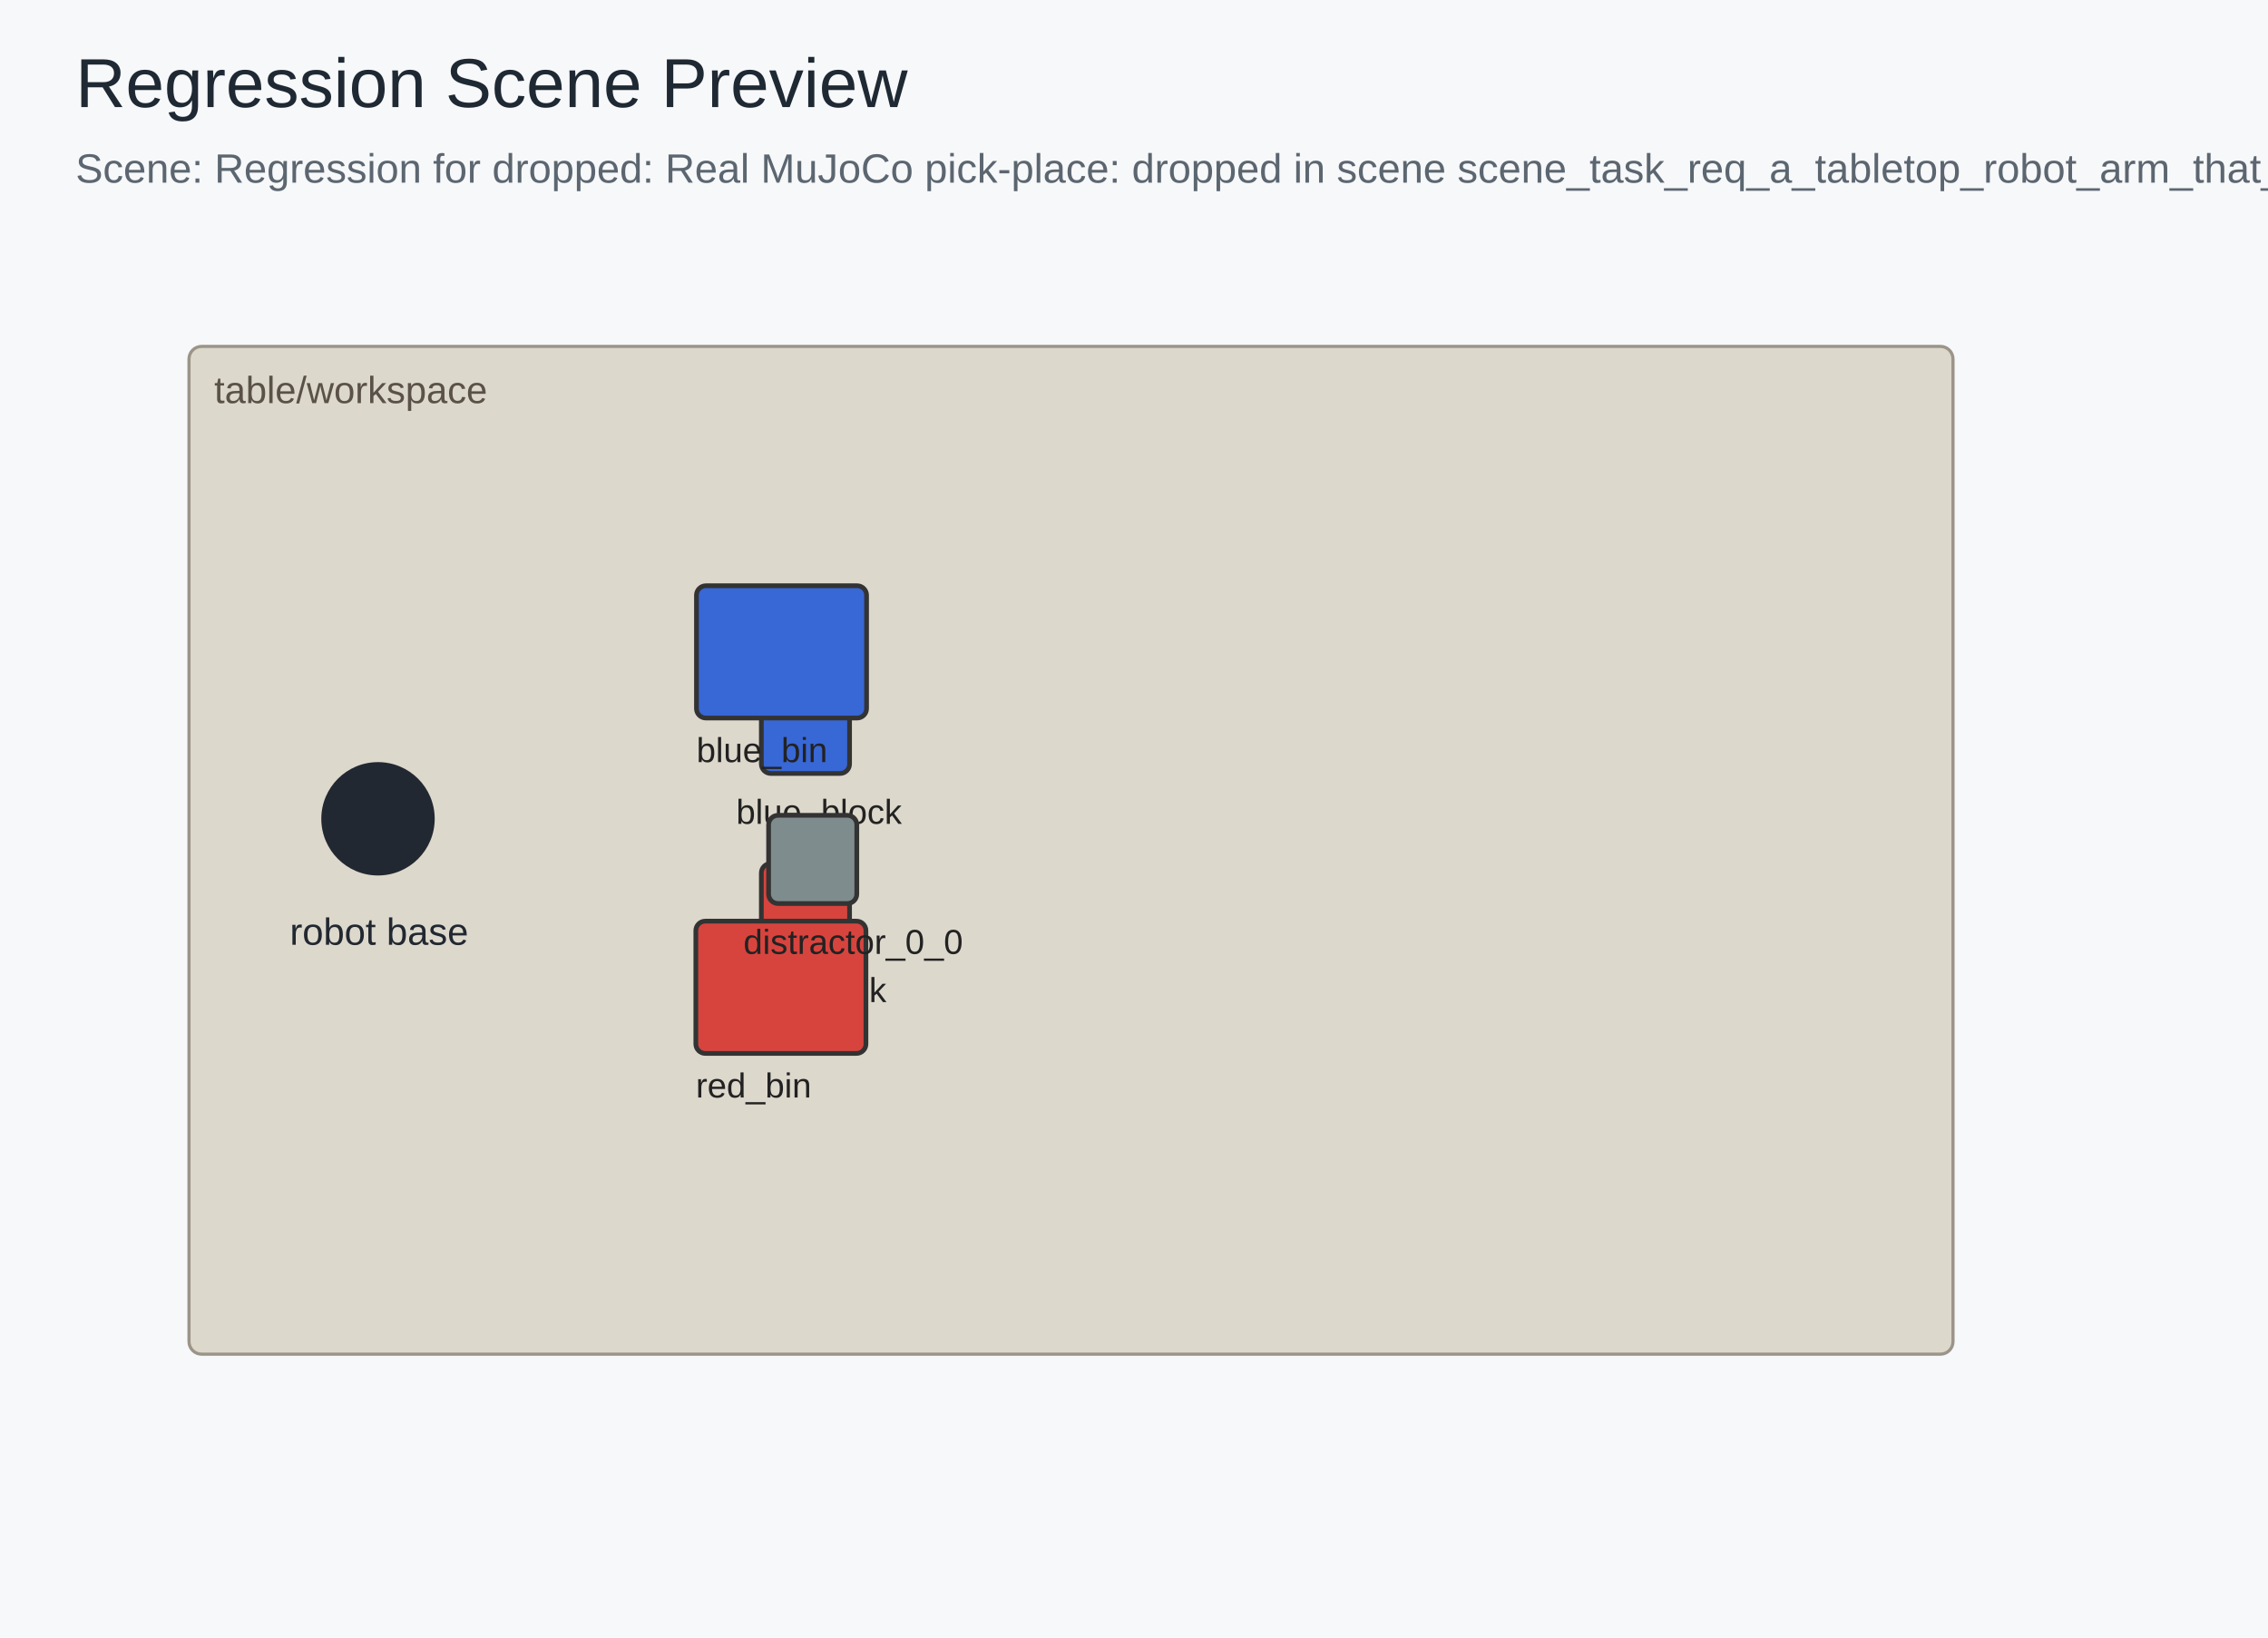
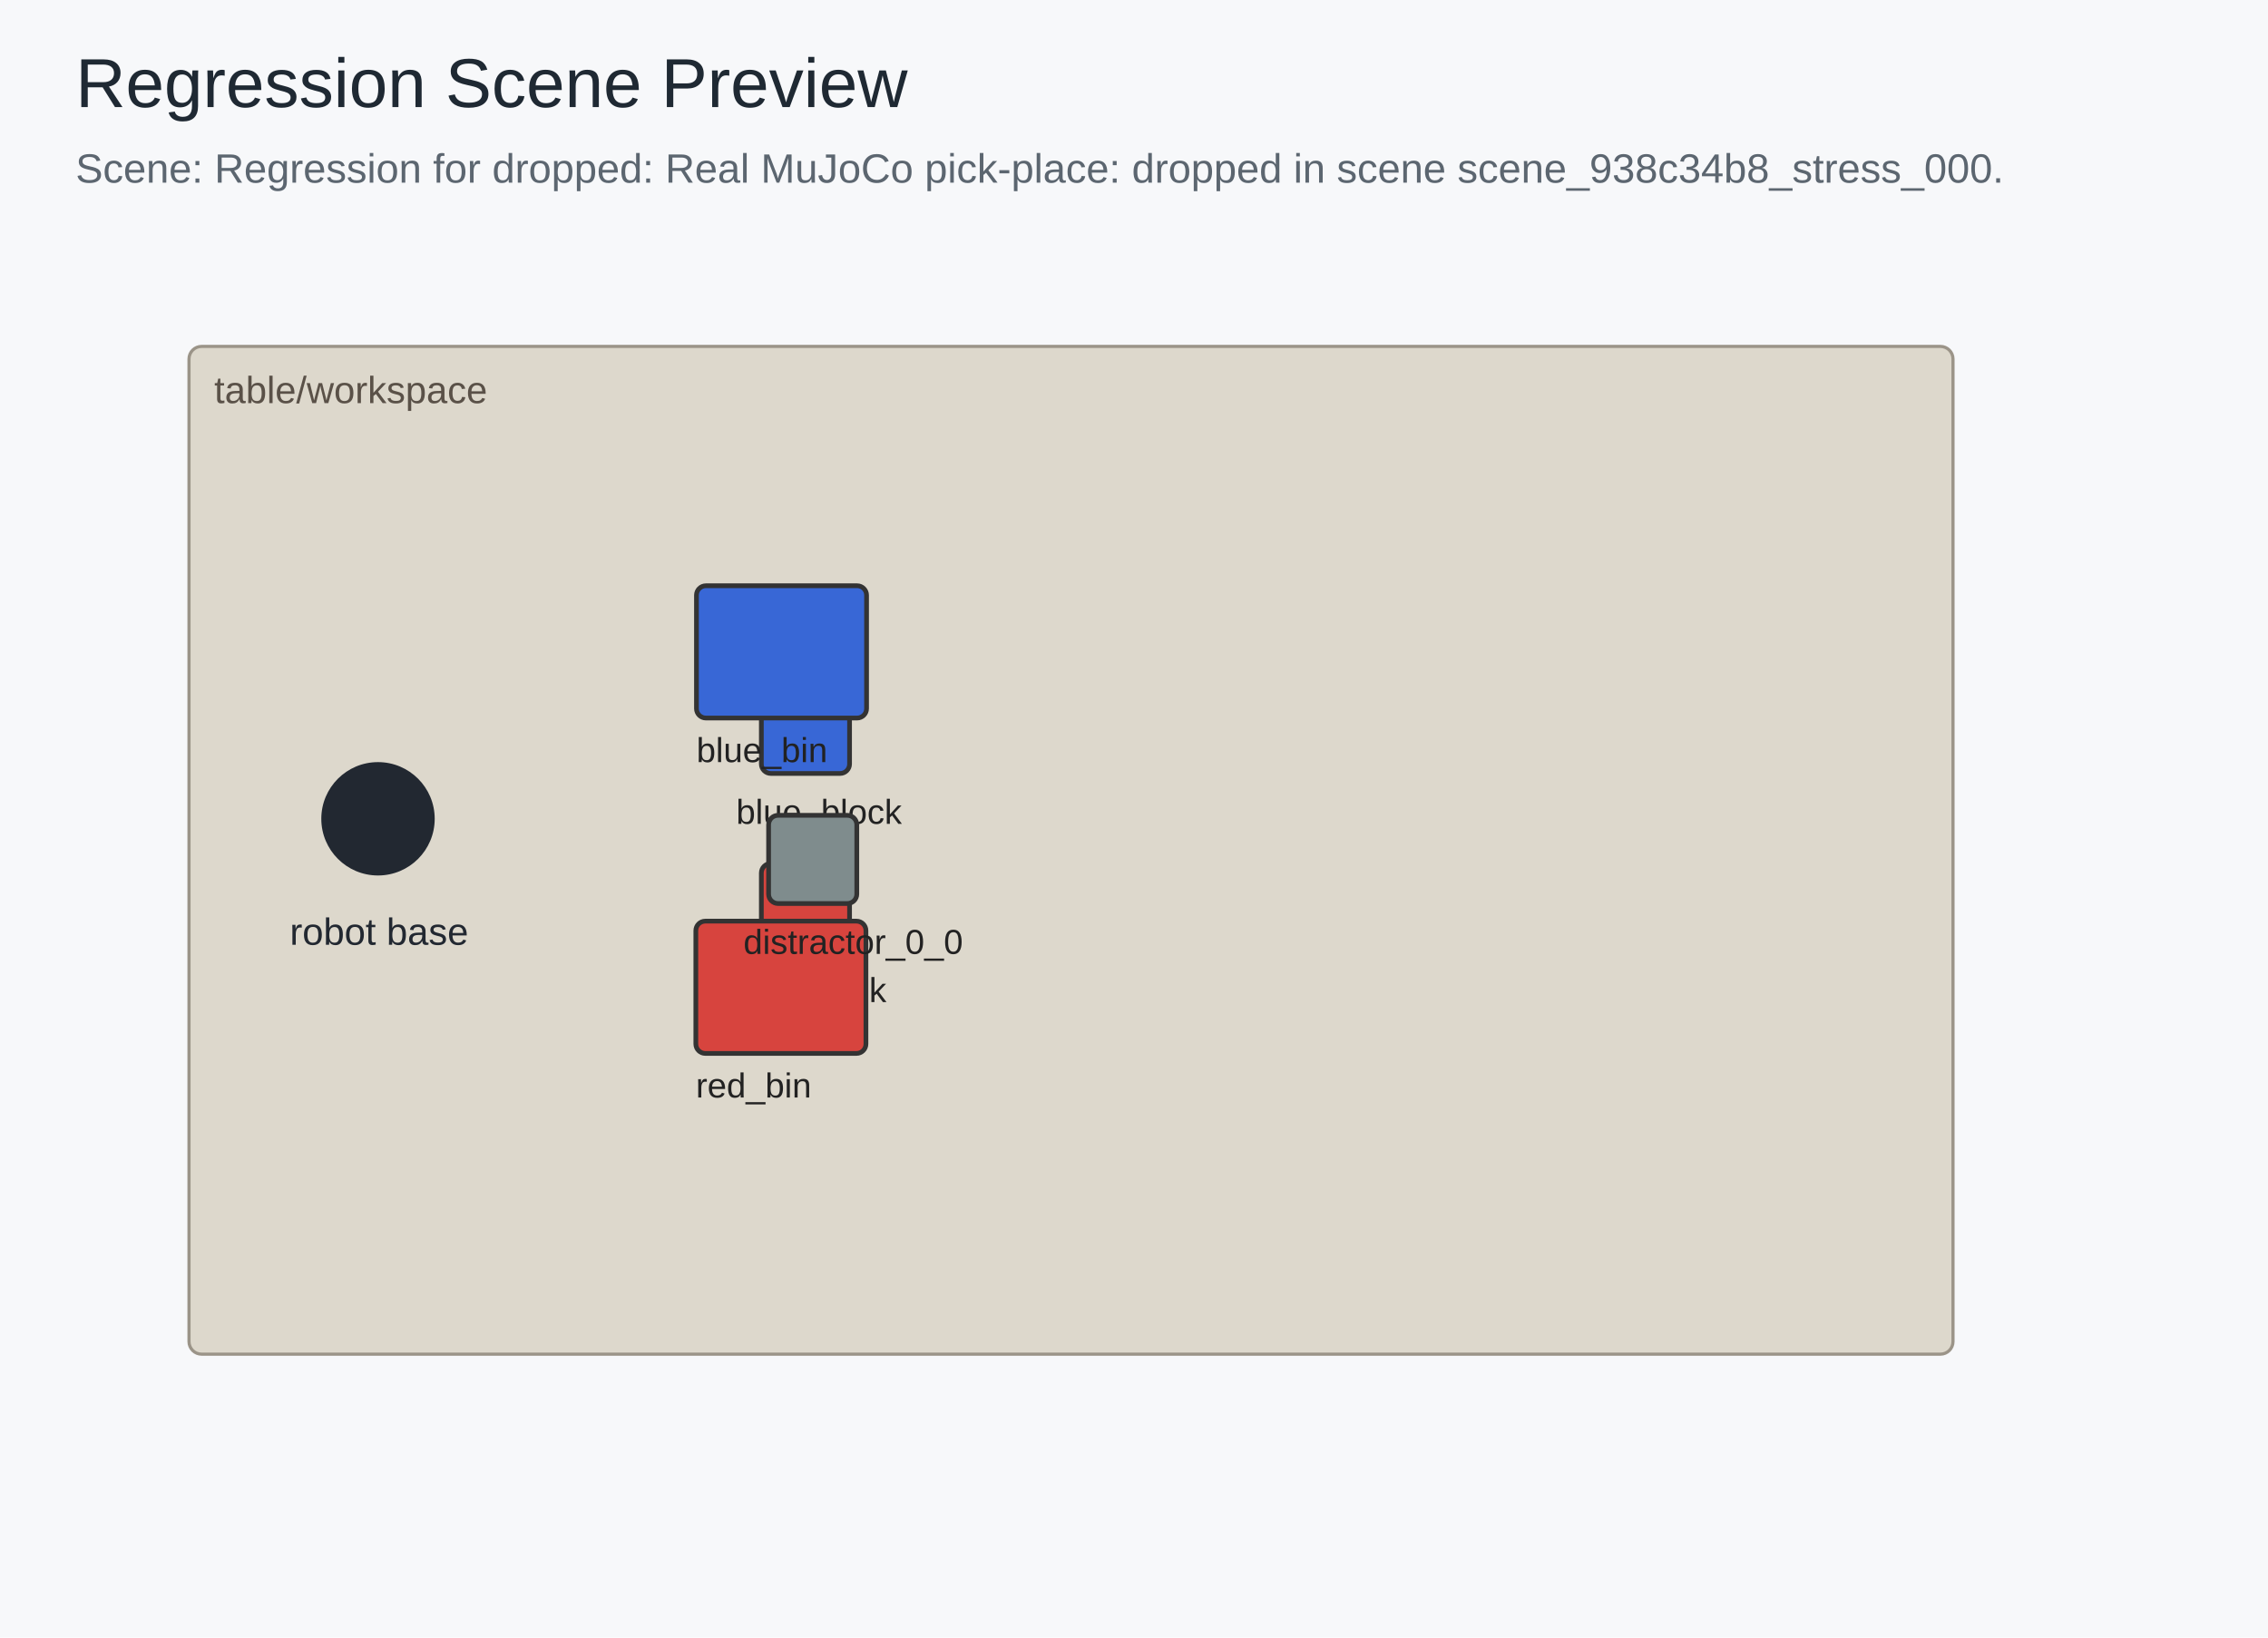
<svg xmlns="http://www.w3.org/2000/svg" width="720" height="520" viewBox="0 0 720 520">
  <rect x="0" y="0" width="720" height="520" fill="#f7f8fa" />
  <text x="24" y="34" font-family="Arial" font-size="22" fill="#1f2933">Regression Scene Preview</text>
-   <text x="24" y="58" font-family="Arial" font-size="13" fill="#5c6670">Scene: Regression for dropped: Real MuJoCo pick-place: dropped in scene scene_task_req_a_tabletop_robot_arm_that_sorts_red_and_blue_blo_stress_000.</text>
+   <text x="24" y="58" font-family="Arial" font-size="13" fill="#5c6670">Scene: Regression for dropped: Real MuJoCo pick-place: dropped in scene scene_938c34b8_stress_000.</text>
  <rect x="60" y="110" width="560" height="320" rx="4" fill="#ddd8cc" stroke="#9b9488" />
  <text x="68" y="128" font-family="Arial" font-size="12" fill="#5a5148">table/workspace</text>
  <circle cx="120" cy="260" r="18" fill="#222831" />
  <text x="92" y="300" font-family="Arial" font-size="12" fill="#222831">robot base</text>
  <rect x="241.7" y="274.2" width="28" height="28" rx="3" fill="#d7443e" stroke="#333" stroke-width="1.5" />
  <text x="233.7" y="318.2" font-family="Arial" font-size="11" fill="#222">red_block</text>
  <rect x="241.7" y="217.6" width="28" height="28" rx="3" fill="#3867d6" stroke="#333" stroke-width="1.5" />
  <text x="233.7" y="261.6" font-family="Arial" font-size="11" fill="#222">blue_block</text>
  <rect x="220.9" y="292.5" width="54" height="42" rx="3" fill="#d7443e" stroke="#333" stroke-width="1.5" />
  <text x="220.9" y="348.5" font-family="Arial" font-size="11" fill="#222">red_bin</text>
  <rect x="221.1" y="186.0" width="54" height="42" rx="3" fill="#3867d6" stroke="#333" stroke-width="1.5" />
  <text x="221.1" y="242.0" font-family="Arial" font-size="11" fill="#222">blue_bin</text>
  <rect x="244.0" y="258.9" width="28" height="28" rx="3" fill="#7f8c8d" stroke="#333" stroke-width="1.5" />
  <text x="236.0" y="302.9" font-family="Arial" font-size="11" fill="#222">distractor_0_0</text>
</svg>
